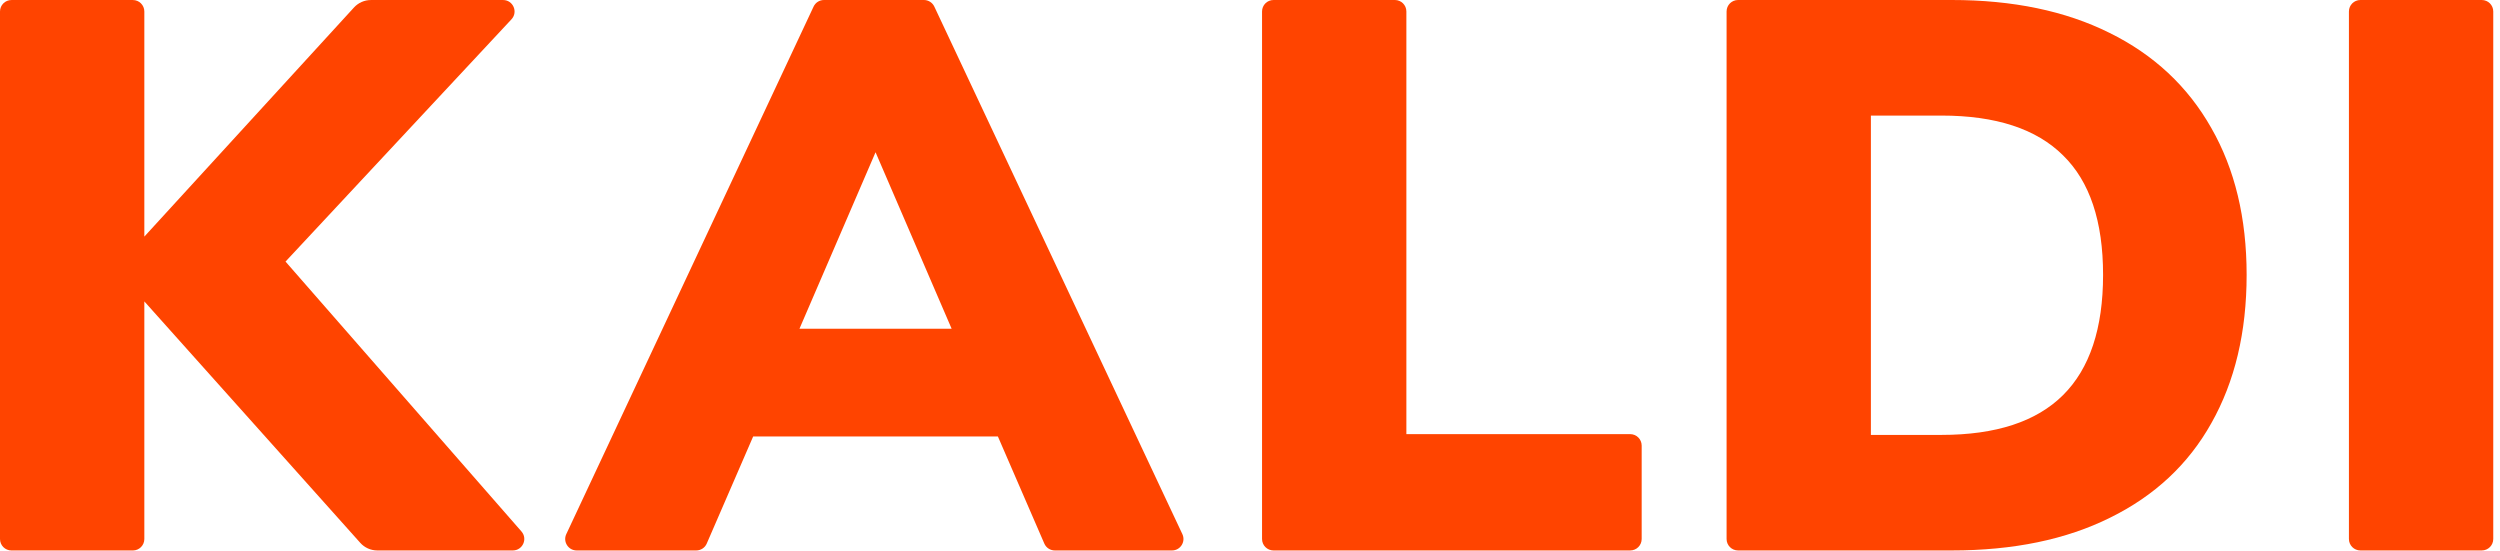
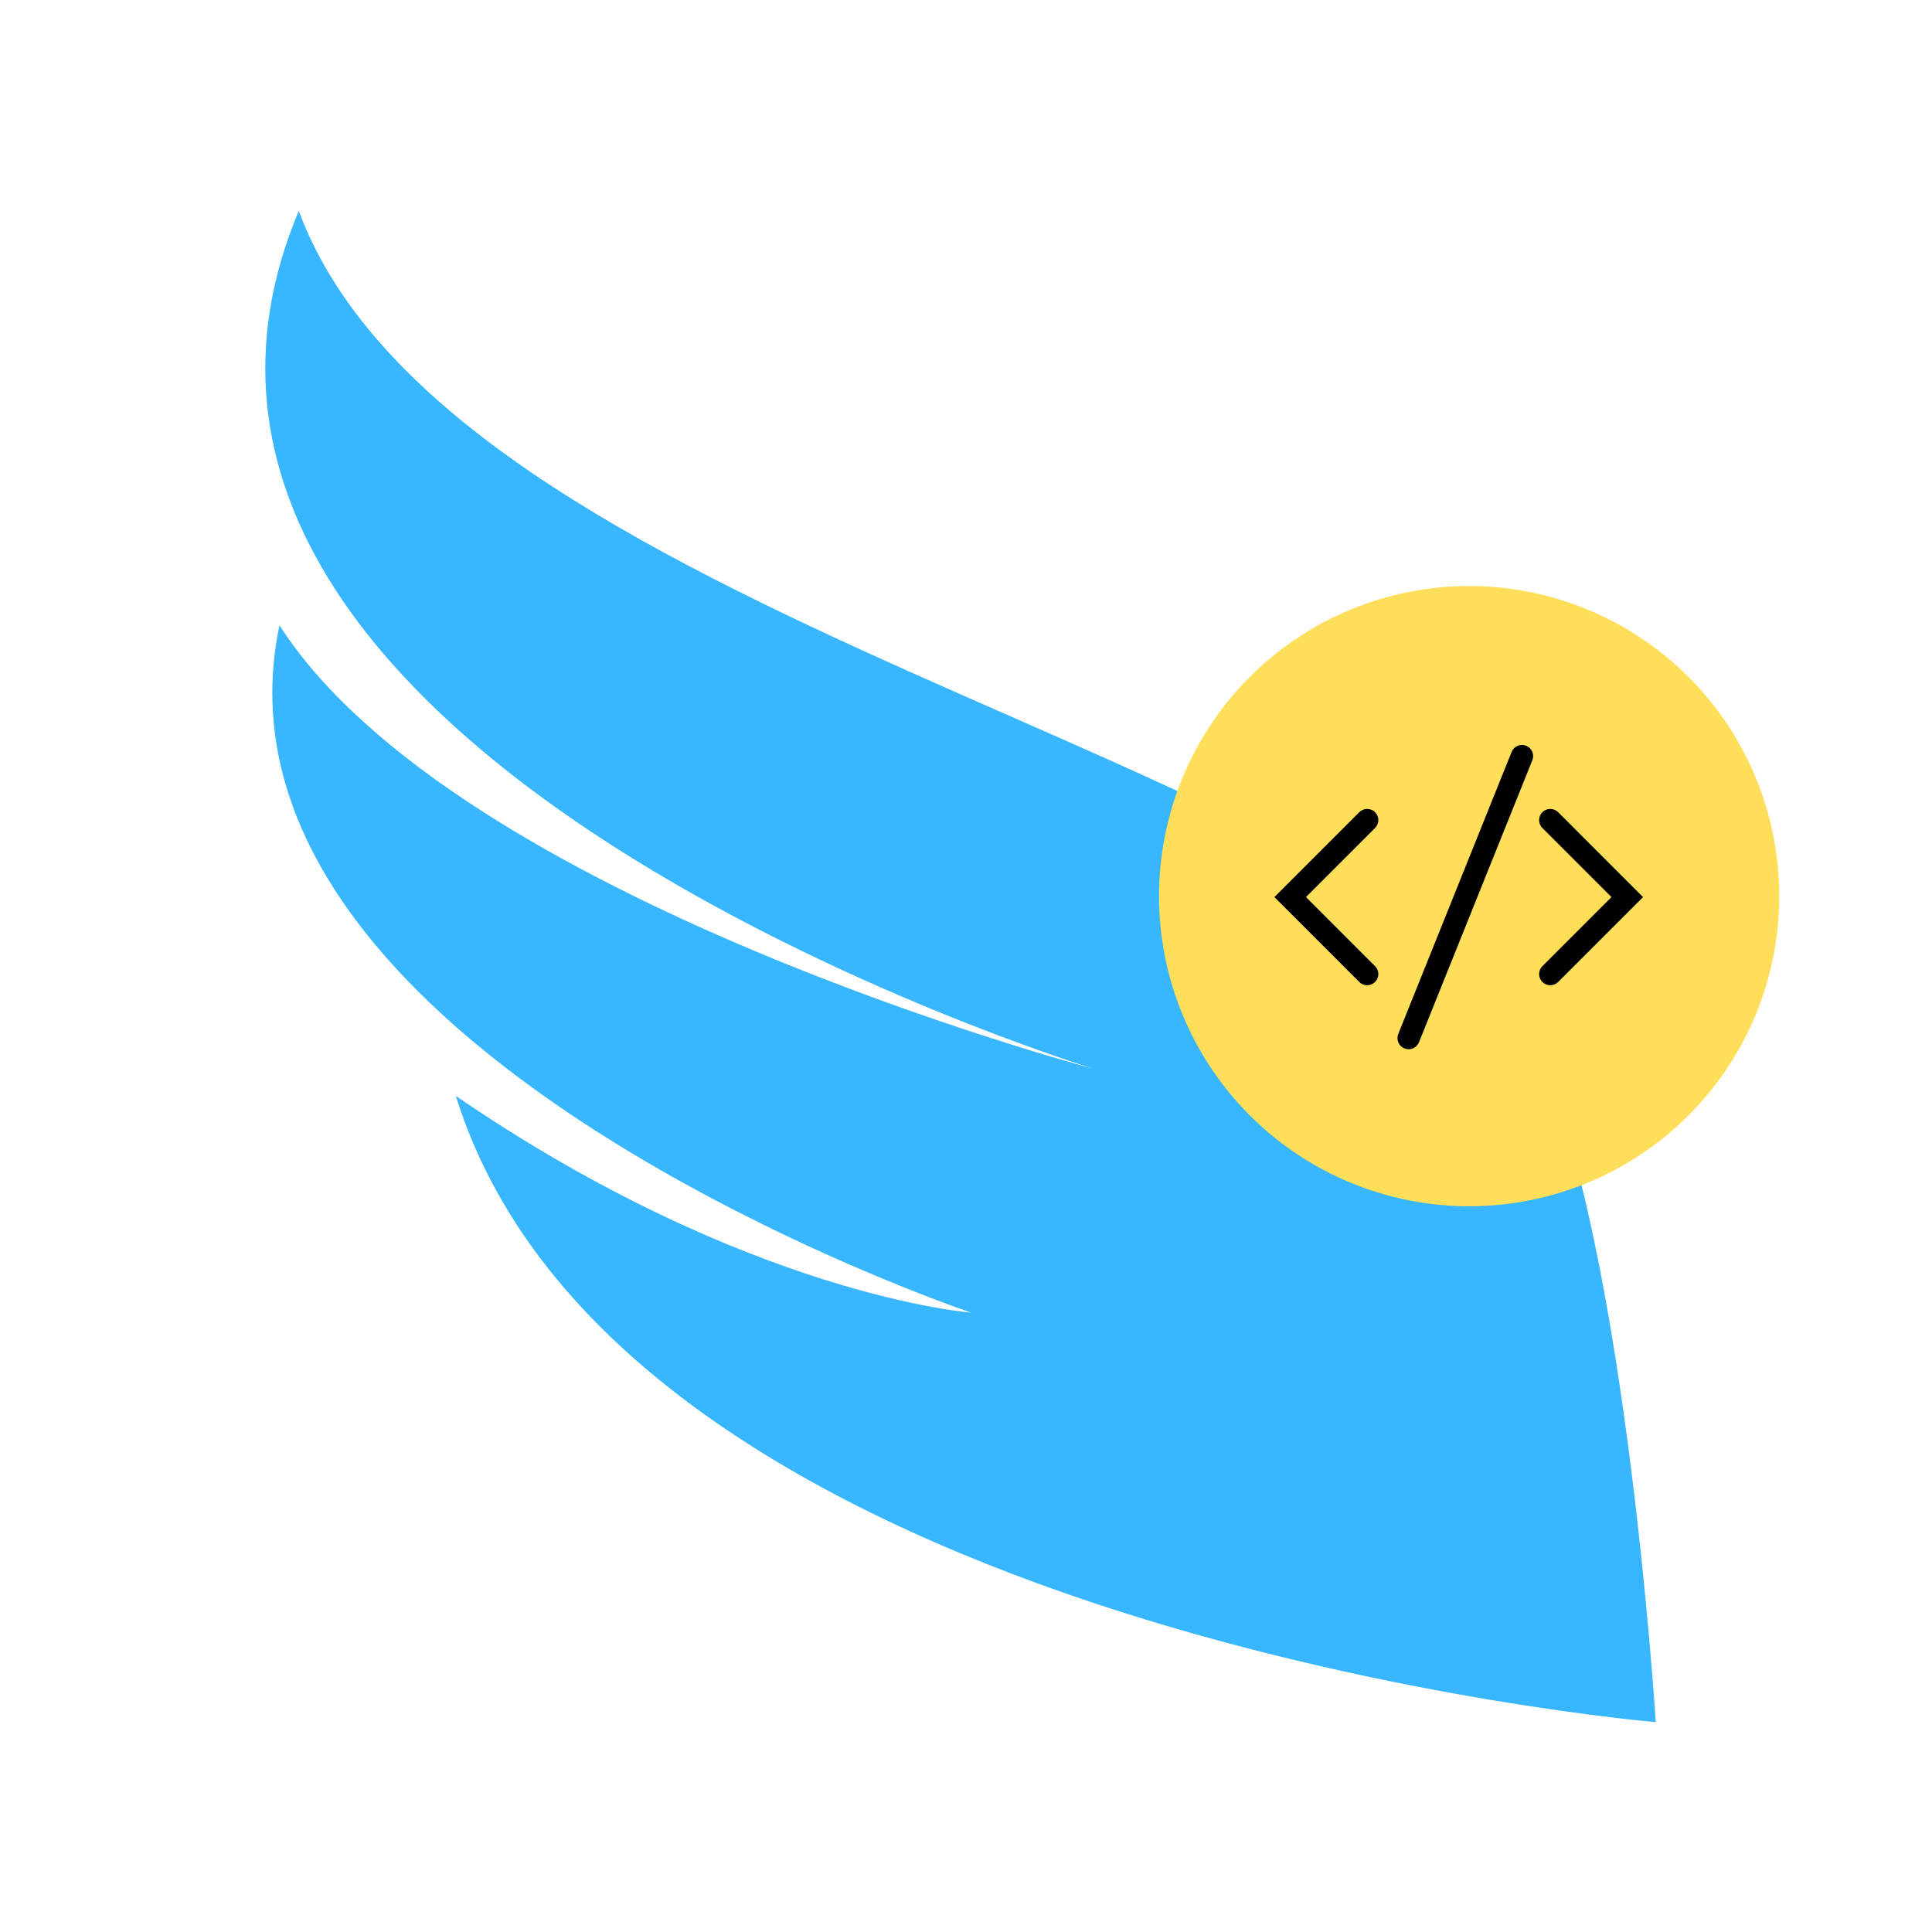
- <svg xmlns="http://www.w3.org/2000/svg" xmlns:xlink="http://www.w3.org/1999/xlink" viewBox="0 0 109 24">
-   <g transform="translate(-1470)">
-     <g style="mix-blend-mode:normal" transform="translate(1470)" fill="#f40">
-       <use xlink:href="#b" style="mix-blend-mode:normal" />
-       <use xlink:href="#c" style="mix-blend-mode:normal" />
-       <use xlink:href="#d" style="mix-blend-mode:normal" />
-       <use xlink:href="#e" style="mix-blend-mode:normal" />
-       <use xlink:href="#f" style="mix-blend-mode:normal" />
+ <svg xmlns="http://www.w3.org/2000/svg" width="375pt" height="375pt" viewBox="0 0 375 375" version="1.1">
+   <defs>
+     <clipPath id="clip1">
+       <path d="M 51 40 L 322 40 L 322 335 L 51 335 Z M 51 40 " />
+     </clipPath>
+     <clipPath id="clip2">
+       <path d="M 353.887 375 L 259.363 375 L 0 353.887 L 0 259.266 L 21.105 0 L 117.461 0 L 375 20.965 L 375 115.633 Z M 353.887 375 " />
+     </clipPath>
+     <clipPath id="clip3">
+       <path d="M 224.965 113.75 L 345.352 113.75 L 345.352 234.137 L 224.965 234.137 Z M 224.965 113.75 " />
+     </clipPath>
+   </defs>
+   <g id="surface1">
+     <rect x="0" y="0" width="375" height="375" style="fill:rgb(100%,100%,100%);fill-opacity:1;stroke:none;" />
+     <rect x="0" y="0" width="375" height="375" style="fill:rgb(100%,100%,100%);fill-opacity:1;stroke:none;" />
+     <g clip-path="url(#clip1)" clip-rule="nonzero">
+       <g clip-path="url(#clip2)" clip-rule="evenodd">
+         <path style=" stroke:none;fill-rule:nonzero;fill:rgb(21.973%,71.289%,100%);fill-opacity:1;" d="M 296.352 200.562 C 264.824 146.699 87.445 120.285 57.992 40.941 C 13.461 146.754 212.332 207.465 212.332 207.465 C 212.332 207.465 88.504 174.75 54.242 121.367 C 36.879 203.832 188.504 254.785 188.504 254.785 C 188.504 254.785 145.156 251.523 88.469 212.711 C 121.004 317.324 321.379 334.266 321.379 334.266 C 321.379 334.266 314.98 232.387 296.355 200.562 " />
+       </g>
    </g>
+     <g clip-path="url(#clip3)" clip-rule="nonzero">
+       <path style=" stroke:none;fill-rule:nonzero;fill:rgb(100%,87.109%,34.911%);fill-opacity:1;" d="M 345.352 173.941 C 345.352 175.914 345.254 177.879 345.062 179.844 C 344.867 181.805 344.578 183.754 344.195 185.684 C 343.809 187.617 343.332 189.527 342.758 191.414 C 342.188 193.301 341.523 195.156 340.77 196.977 C 340.016 198.797 339.172 200.578 338.242 202.316 C 337.312 204.055 336.301 205.746 335.207 207.383 C 334.113 209.023 332.938 210.605 331.688 212.129 C 330.438 213.652 329.113 215.109 327.723 216.504 C 326.328 217.898 324.867 219.223 323.344 220.473 C 321.82 221.723 320.238 222.895 318.602 223.992 C 316.961 225.086 315.27 226.098 313.531 227.027 C 311.797 227.957 310.016 228.801 308.191 229.555 C 306.371 230.309 304.52 230.973 302.633 231.543 C 300.746 232.117 298.836 232.594 296.902 232.98 C 294.969 233.363 293.02 233.652 291.059 233.844 C 289.098 234.039 287.129 234.137 285.156 234.137 C 283.188 234.137 281.219 234.039 279.258 233.844 C 277.297 233.652 275.348 233.363 273.414 232.98 C 271.48 232.594 269.57 232.117 267.684 231.543 C 265.801 230.973 263.945 230.309 262.121 229.555 C 260.301 228.801 258.523 227.957 256.785 227.027 C 255.047 226.098 253.355 225.086 251.719 223.992 C 250.078 222.895 248.496 221.723 246.973 220.473 C 245.449 219.223 243.988 217.898 242.594 216.504 C 241.203 215.109 239.879 213.652 238.629 212.129 C 237.379 210.605 236.203 209.023 235.109 207.383 C 234.016 205.746 233.004 204.055 232.074 202.316 C 231.145 200.578 230.301 198.797 229.547 196.977 C 228.793 195.156 228.129 193.301 227.559 191.414 C 226.984 189.527 226.508 187.617 226.121 185.684 C 225.738 183.754 225.449 181.805 225.254 179.844 C 225.062 177.879 224.965 175.914 224.965 173.941 C 224.965 171.973 225.062 170.004 225.254 168.043 C 225.449 166.078 225.738 164.133 226.121 162.199 C 226.508 160.266 226.984 158.355 227.559 156.469 C 228.129 154.582 228.793 152.73 229.547 150.906 C 230.301 149.086 231.145 147.305 232.074 145.566 C 233.004 143.828 234.016 142.141 235.109 140.5 C 236.203 138.863 237.379 137.281 238.629 135.758 C 239.879 134.23 241.203 132.773 242.594 131.379 C 243.988 129.984 245.449 128.664 246.973 127.41 C 248.496 126.16 250.078 124.988 251.719 123.895 C 253.355 122.797 255.047 121.785 256.785 120.855 C 258.523 119.926 260.301 119.086 262.121 118.332 C 263.945 117.578 265.801 116.914 267.684 116.34 C 269.57 115.77 271.48 115.289 273.414 114.906 C 275.348 114.52 277.297 114.23 279.258 114.039 C 281.219 113.848 283.188 113.75 285.156 113.75 C 287.129 113.75 289.098 113.848 291.059 114.039 C 293.02 114.23 294.969 114.52 296.902 114.906 C 298.836 115.289 300.746 115.77 302.633 116.34 C 304.52 116.914 306.371 117.578 308.191 118.332 C 310.016 119.086 311.797 119.926 313.531 120.855 C 315.27 121.785 316.961 122.797 318.602 123.895 C 320.238 124.988 321.82 126.16 323.344 127.41 C 324.867 128.664 326.328 129.984 327.723 131.379 C 329.113 132.773 330.438 134.23 331.688 135.758 C 332.938 137.281 334.113 138.863 335.207 140.5 C 336.301 142.141 337.312 143.828 338.242 145.566 C 339.172 147.305 340.016 149.086 340.77 150.906 C 341.523 152.73 342.188 154.582 342.758 156.469 C 343.332 158.355 343.809 160.266 344.195 162.199 C 344.578 164.133 344.867 166.078 345.062 168.043 C 345.254 170.004 345.352 171.973 345.352 173.941 " />
+     </g>
+     <path style=" stroke:none;fill-rule:nonzero;fill:rgb(0%,0%,0%);fill-opacity:1;" d="M 265.367 191.234 C 264.812 191.234 264.258 191.023 263.836 190.602 L 247.359 174.125 L 263.836 157.648 C 264.68 156.801 266.055 156.801 266.898 157.648 C 267.746 158.492 267.746 159.863 266.898 160.711 L 253.488 174.125 L 266.898 187.535 C 267.746 188.383 267.746 189.754 266.898 190.602 C 266.477 191.023 265.922 191.234 265.367 191.234 " />
+     <path style=" stroke:none;fill-rule:nonzero;fill:rgb(0%,0%,0%);fill-opacity:1;" d="M 300.906 191.234 C 300.352 191.234 299.797 191.023 299.371 190.602 C 298.527 189.754 298.527 188.383 299.371 187.535 L 312.785 174.125 L 299.371 160.711 C 298.527 159.863 298.527 158.492 299.371 157.648 C 300.219 156.801 301.59 156.801 302.438 157.648 L 318.914 174.125 L 302.438 190.602 C 302.016 191.023 301.461 191.234 300.906 191.234 " />
+     <path style=" stroke:none;fill-rule:nonzero;fill:rgb(0%,0%,0%);fill-opacity:1;" d="M 273.414 203.656 C 273.148 203.656 272.871 203.609 272.609 203.504 C 271.496 203.059 270.961 201.797 271.406 200.684 L 293.406 145.949 C 293.852 144.836 295.113 144.301 296.227 144.746 C 297.336 145.191 297.875 146.453 297.426 147.562 L 275.426 202.301 C 275.086 203.145 274.273 203.656 273.414 203.656 " />
  </g>
-   <defs>
-     <path id="b" d="M22.735 23.171c.283.323.053.829-.376.829h-5.907c-.285 0-.556-.121-.745-.333l-9.414-10.526v10.36c0 .276-.224.5-.5.5h-5.293c-.276 0-.5-.224-.5-.5v-23c0-.276.224-.5.5-.5h5.293c.276 0 .5.224.5.5v9.815l9.141-9.99c.19-.207.457-.325.738-.325h5.762c.437 0 .664.521.366.841l-9.851 10.563 10.287 11.767z" />
-     <path id="c" d="M45.991 24c-.199 0-.38-.118-.459-.301l-2.024-4.669h-10.67l-2.024 4.669c-.079.183-.259.301-.459.301h-5.212c-.366 0-.608-.381-.453-.712l10.782-23c.082-.176.259-.288.453-.288h4.358c.194 0 .37.112.453.287l10.815 23c.156.332-.086.713-.452.713h-5.108zm-11.135-9.668h6.635l-3.317-7.694-3.317 7.694z" />
-     <path id="d" d="M55.525 24c-.276 0-.5-.224-.5-.5v-23c0-.276.224-.5.5-.5h5.293c.276 0 .5.224.5.5v18.428h9.759c.276 0 .5.224.5.5v4.072c0 .276-.224.5-.5.5h-15.552z" />
-     <path id="e" d="M75.279.5c0-.276.224-.5.5-.5h9.315c2.667 0 4.959.477 6.874 1.43 1.938.953 3.42 2.338 4.446 4.153 1.026 1.793 1.539 3.926 1.539 6.4 0 2.496-.513 4.652-1.539 6.468-1.003 1.793-2.474 3.166-4.412 4.119-1.915.953-4.218 1.43-6.908 1.43h-9.315c-.276 0-.5-.224-.5-.5v-23zm9.37 18.462c2.371 0 4.138-.579 5.301-1.736 1.163-1.157 1.744-2.905 1.744-5.242 0-2.338-.581-4.074-1.744-5.209-1.163-1.157-2.93-1.736-5.301-1.736h-3.078v13.923h3.078z" />
-     <path id="f" d="M102.913 24c-.276 0-.5-.224-.5-.5v-23c0-.276.224-.5.5-.5h5.293c.276 0 .5.224.5.5v23c0 .276-.224.5-.5.5h-5.293z" />
-   </defs>
</svg>
